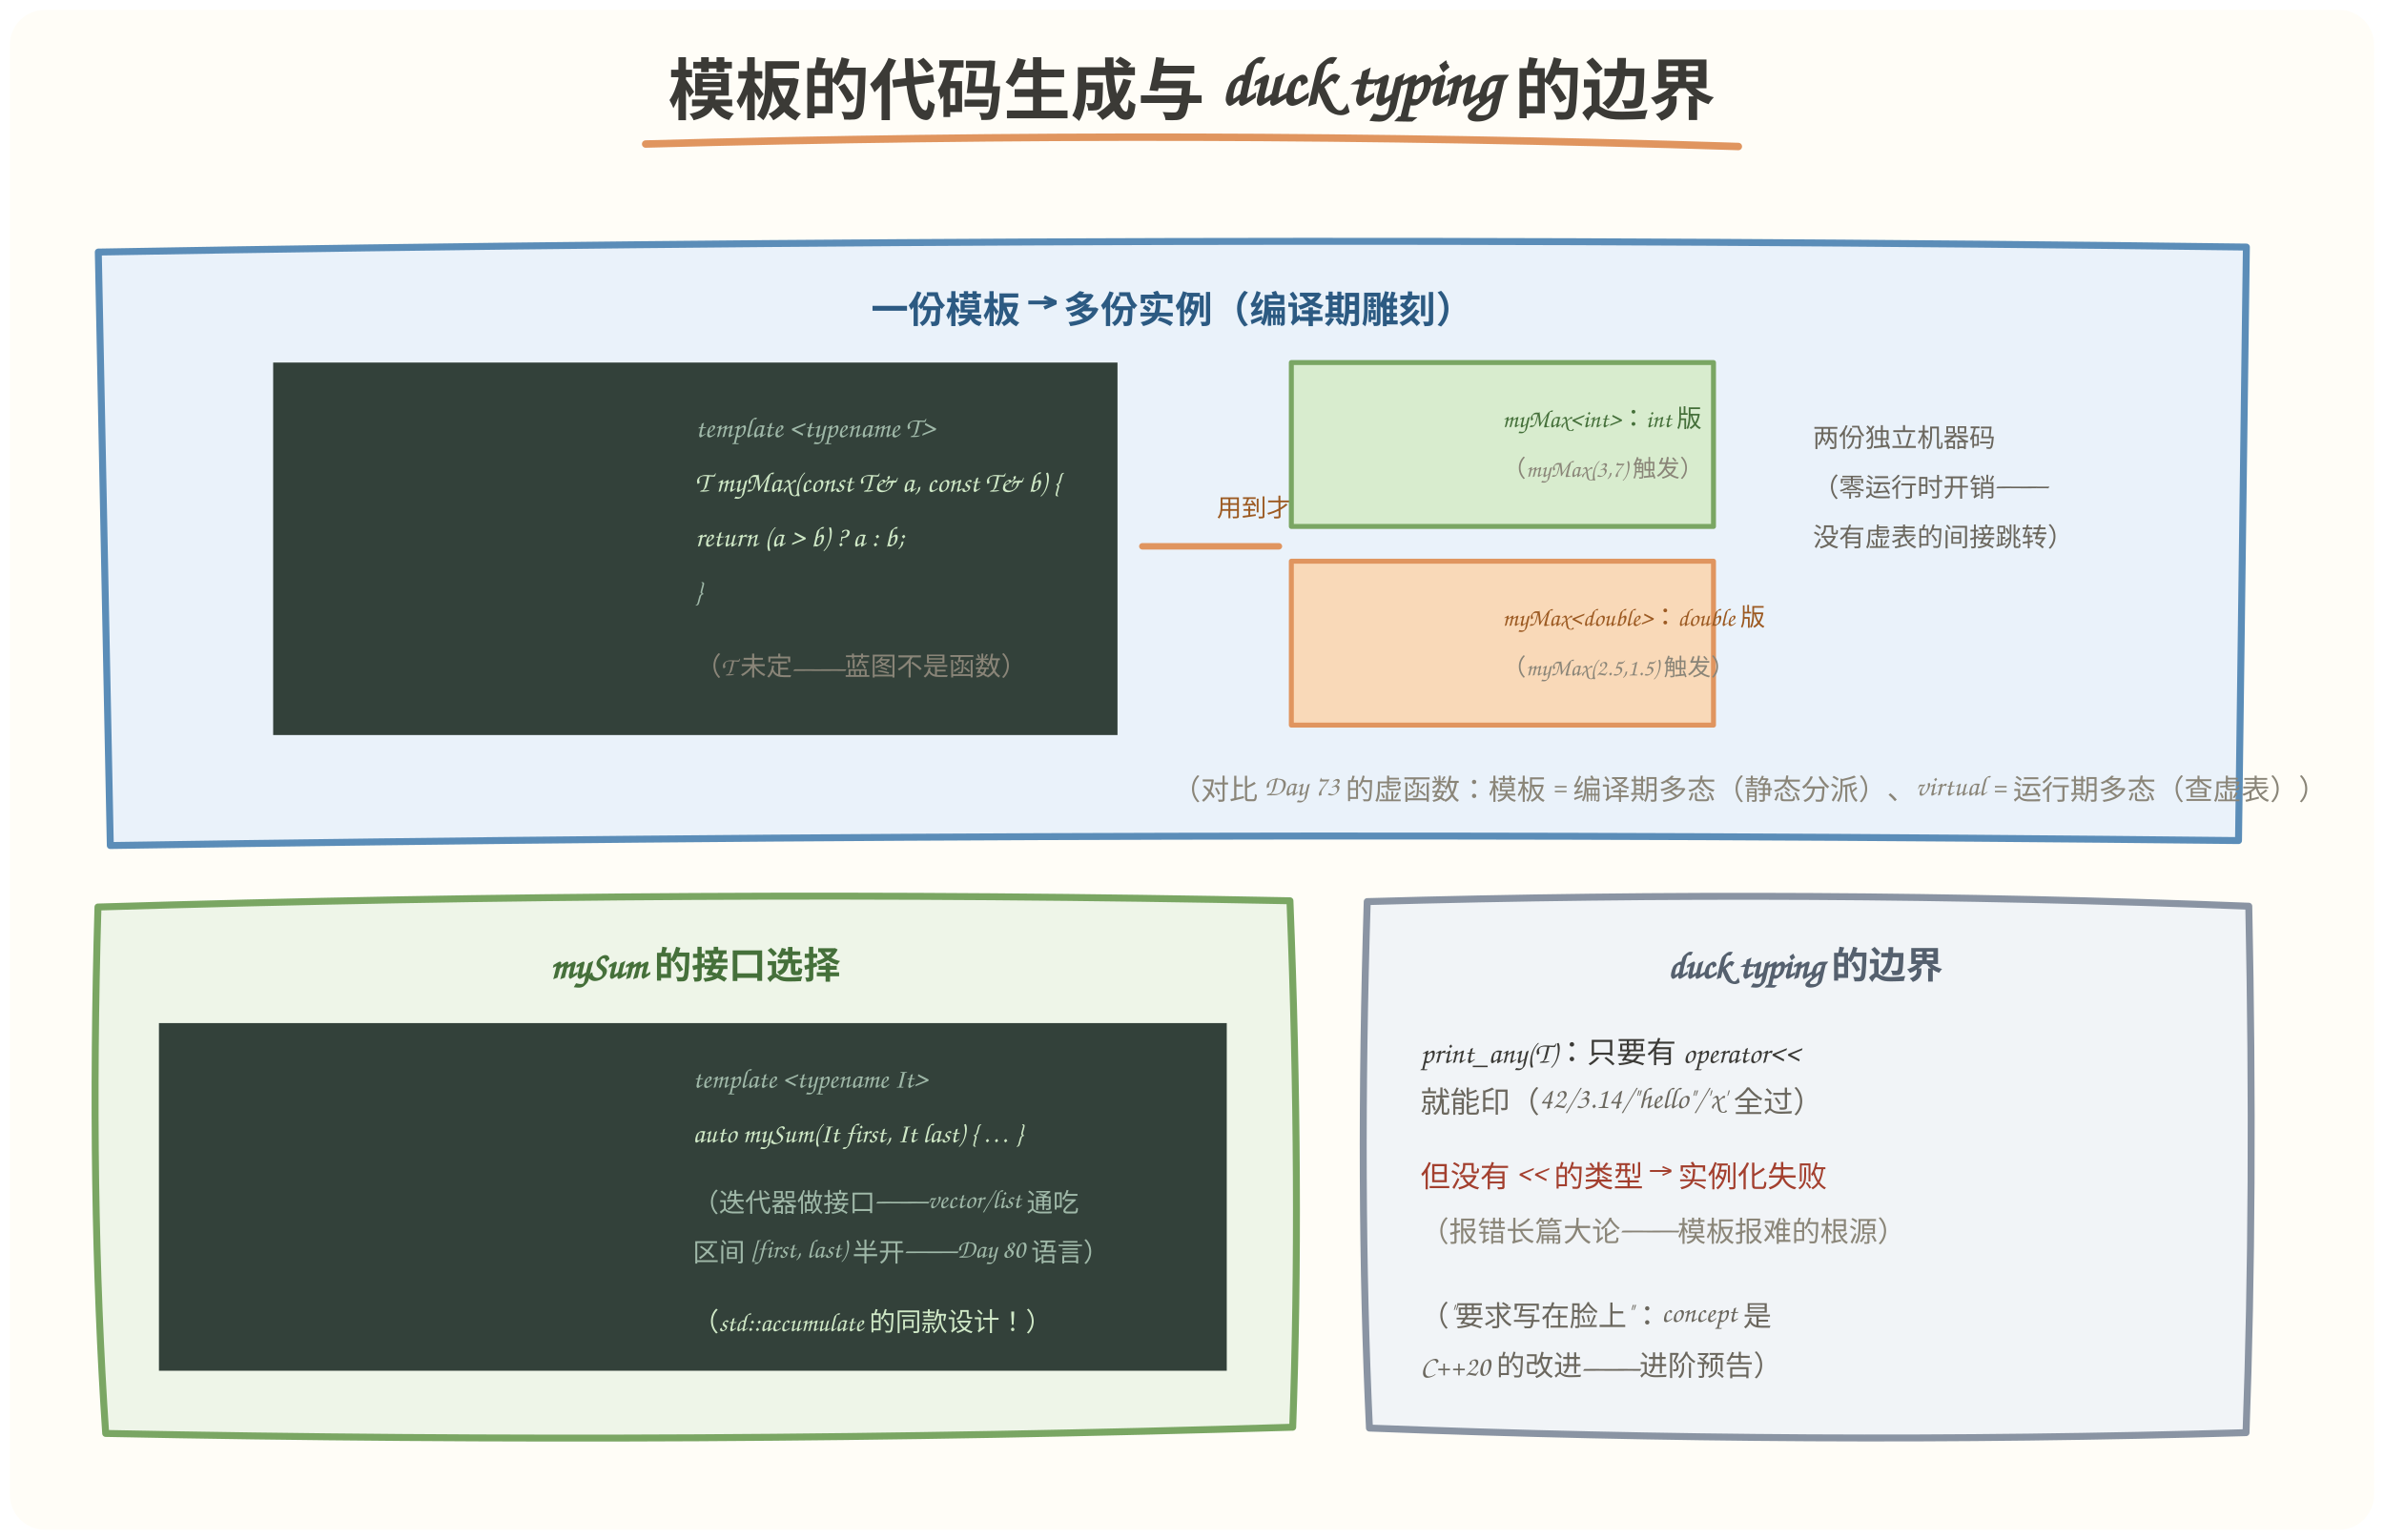
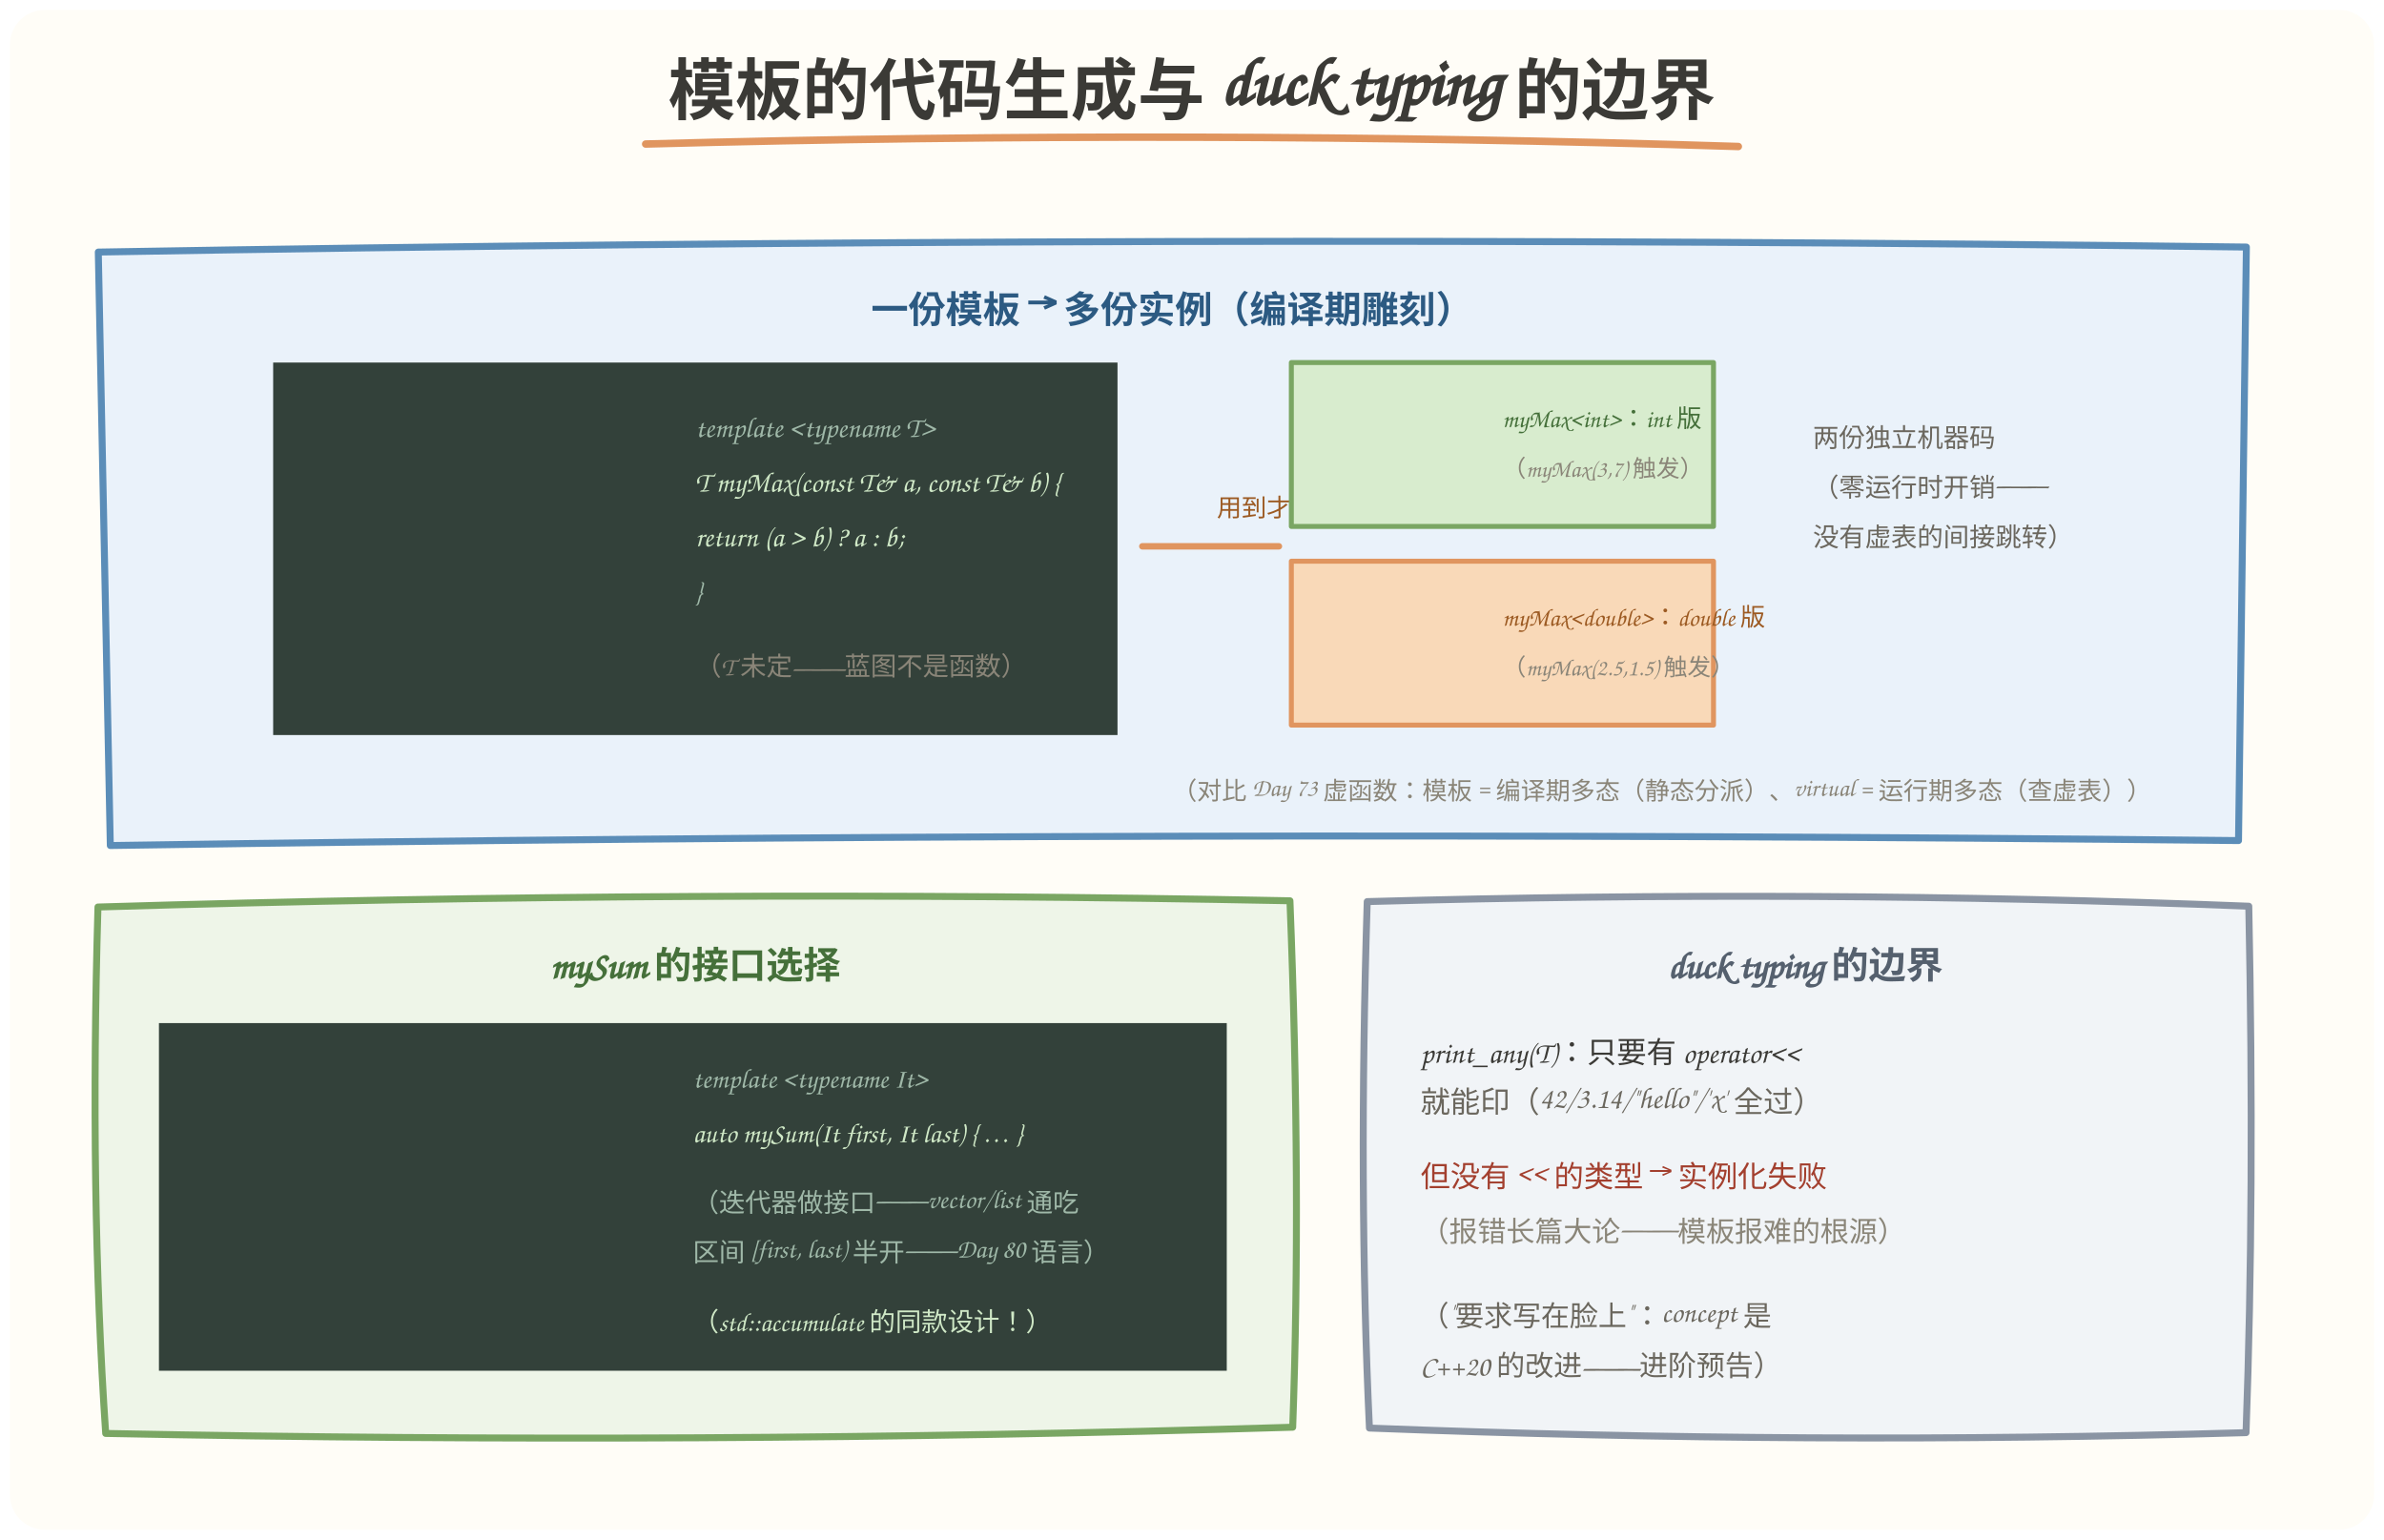
<svg xmlns="http://www.w3.org/2000/svg" viewBox="0 0 960 620" font-family="'Kaiti SC','KaiTi','Comic Sans MS',cursive">
  <rect x="4" y="4" width="952" height="612" rx="14" fill="#fffdf7" />
  <g stroke-linecap="round" stroke-linejoin="round">
    <text x="480" y="46" text-anchor="middle" font-size="27" font-weight="bold" fill="#3b3a36">模板的代码生成与 duck typing 的边界</text>
    <path d="M 260,58 Q 480,52 700,59" fill="none" stroke="#e0955f" stroke-width="3" />
    <path d="M 40,100 Q 470,94 905,101 L 901,340 Q 470,334 44,339 Z" fill="#eaf2fa" stroke="#5b8db8" stroke-width="2.8" transform="rotate(-0.2 472 220)" />
    <text x="472" y="130" text-anchor="middle" font-size="15" font-weight="bold" fill="#2c5a82">一份模板 → 多份实例（编译期雕刻）</text>
    <rect x="110" y="146" width="340" height="150" fill="#33413a" />
    <text x="280" y="176" font-size="11.5" fill="#9fb8a8">template &lt;typename T&gt;</text>
    <text x="280" y="198" font-size="11.5" fill="#cfe8c6">T myMax(const T&amp; a, const T&amp; b) {</text>
    <text x="280" y="220" font-size="11.5" fill="#cfe8c6">　return (a &gt; b) ? a : b;</text>
    <text x="280" y="242" font-size="11.5" fill="#9fb8a8">}</text>
    <text x="280" y="272" font-size="10.5" fill="#8a8578">（T 未定——蓝图不是函数）</text>
    <path d="M 460,220 Q 490,220 515,220" fill="none" stroke="#e0955f" stroke-width="2.6" />
    <text x="490" y="208" font-size="10" fill="#9c5a22">用到才刻</text>
    <rect x="520" y="146" width="170" height="66" fill="#d8ecce" stroke="#7aa663" stroke-width="2" />
    <text x="605" y="172" font-size="10" fill="#45703a">myMax&lt;int&gt;：int 版</text>
    <text x="605" y="192" font-size="9.5" fill="#8a8578">（myMax(3,7) 触发）</text>
    <rect x="520" y="226" width="170" height="66" fill="#f9d9b8" stroke="#e0955f" stroke-width="2" />
    <text x="605" y="252" font-size="10" fill="#9c5a22">myMax&lt;double&gt;：double 版</text>
    <text x="605" y="272" font-size="9.5" fill="#8a8578">（myMax(2.5,1.5) 触发）</text>
    <text x="730" y="180" font-size="10.5" fill="#6b675e">两份独立机器码</text>
    <text x="730" y="200" font-size="10.5" fill="#6b675e">（零运行时开销——</text>
    <text x="730" y="220" font-size="10.5" fill="#6b675e">　没有虚表的间接跳转）</text>
-     <text x="472" y="322" font-size="11.5" fill="#8a8578">（对比 Day 73 的虚函数：模板 = 编译期多态（静态分派）、virtual = 运行期多态（查虚表））</text>
+     <text x="472" y="322" font-size="10" fill="#8a8578">（对比 Day 73 虚函数：模板 = 编译期多态（静态分派）、virtual = 运行期多态（查虚表））</text>
    <path d="M 40,364 Q 280,358 520,364 Q 524,480 520,576 Q 280,582 42,576 Q 36,480 40,364 Z" fill="#eef5e8" stroke="#7aa663" stroke-width="2.8" transform="rotate(-0.3 280 470)" />
    <text x="280" y="394" text-anchor="middle" font-size="15" font-weight="bold" fill="#45703a">mySum 的接口选择</text>
    <rect x="64" y="412" width="430" height="140" fill="#33413a" />
    <text x="279" y="438" font-size="11" fill="#9fb8a8">template &lt;typename It&gt;</text>
    <text x="279" y="460" font-size="11" fill="#cfe8c6">auto mySum(It first, It last) { … }</text>
    <text x="279" y="488" font-size="10.5" fill="#9fb8a8">（迭代器做接口——vector/list 通吃</text>
    <text x="279" y="508" font-size="10.5" fill="#9fb8a8">　区间 [first, last) 半开——Day 80 语言）</text>
    <text x="279" y="536" font-size="10.5" fill="#cfe8c6">（std::accumulate 的同款设计！）</text>
    <path d="M 550,364 Q 730,358 905,364 Q 908,480 905,576 Q 730,582 552,576 Q 547,480 550,364 Z" fill="#f1f4f7" stroke="#8a94a3" stroke-width="2.8" transform="rotate(0.3 727 470)" />
    <text x="727" y="394" text-anchor="middle" font-size="15" font-weight="bold" fill="#55606e">duck typing 的边界</text>
    <text x="572" y="428" font-size="12" fill="#3b3a36">print_any(T)：只要有 operator&lt;&lt;</text>
    <text x="572" y="448" font-size="12" fill="#6b675e">　就能印（42/3.14/"hello"/'x' 全过）</text>
    <text x="572" y="478" font-size="12" fill="#a33f2e">但没有 &lt;&lt; 的类型 → 实例化失败</text>
    <text x="572" y="500" font-size="11.5" fill="#8a8578">（报错长篇大论——模板报难的根源）</text>
    <text x="572" y="534" font-size="11.5" fill="#6b675e">（"要求写在脸上"：concept 是</text>
    <text x="572" y="554" font-size="11.5" fill="#6b675e">　C++20 的改进——进阶预告）</text>
  </g>
</svg>
